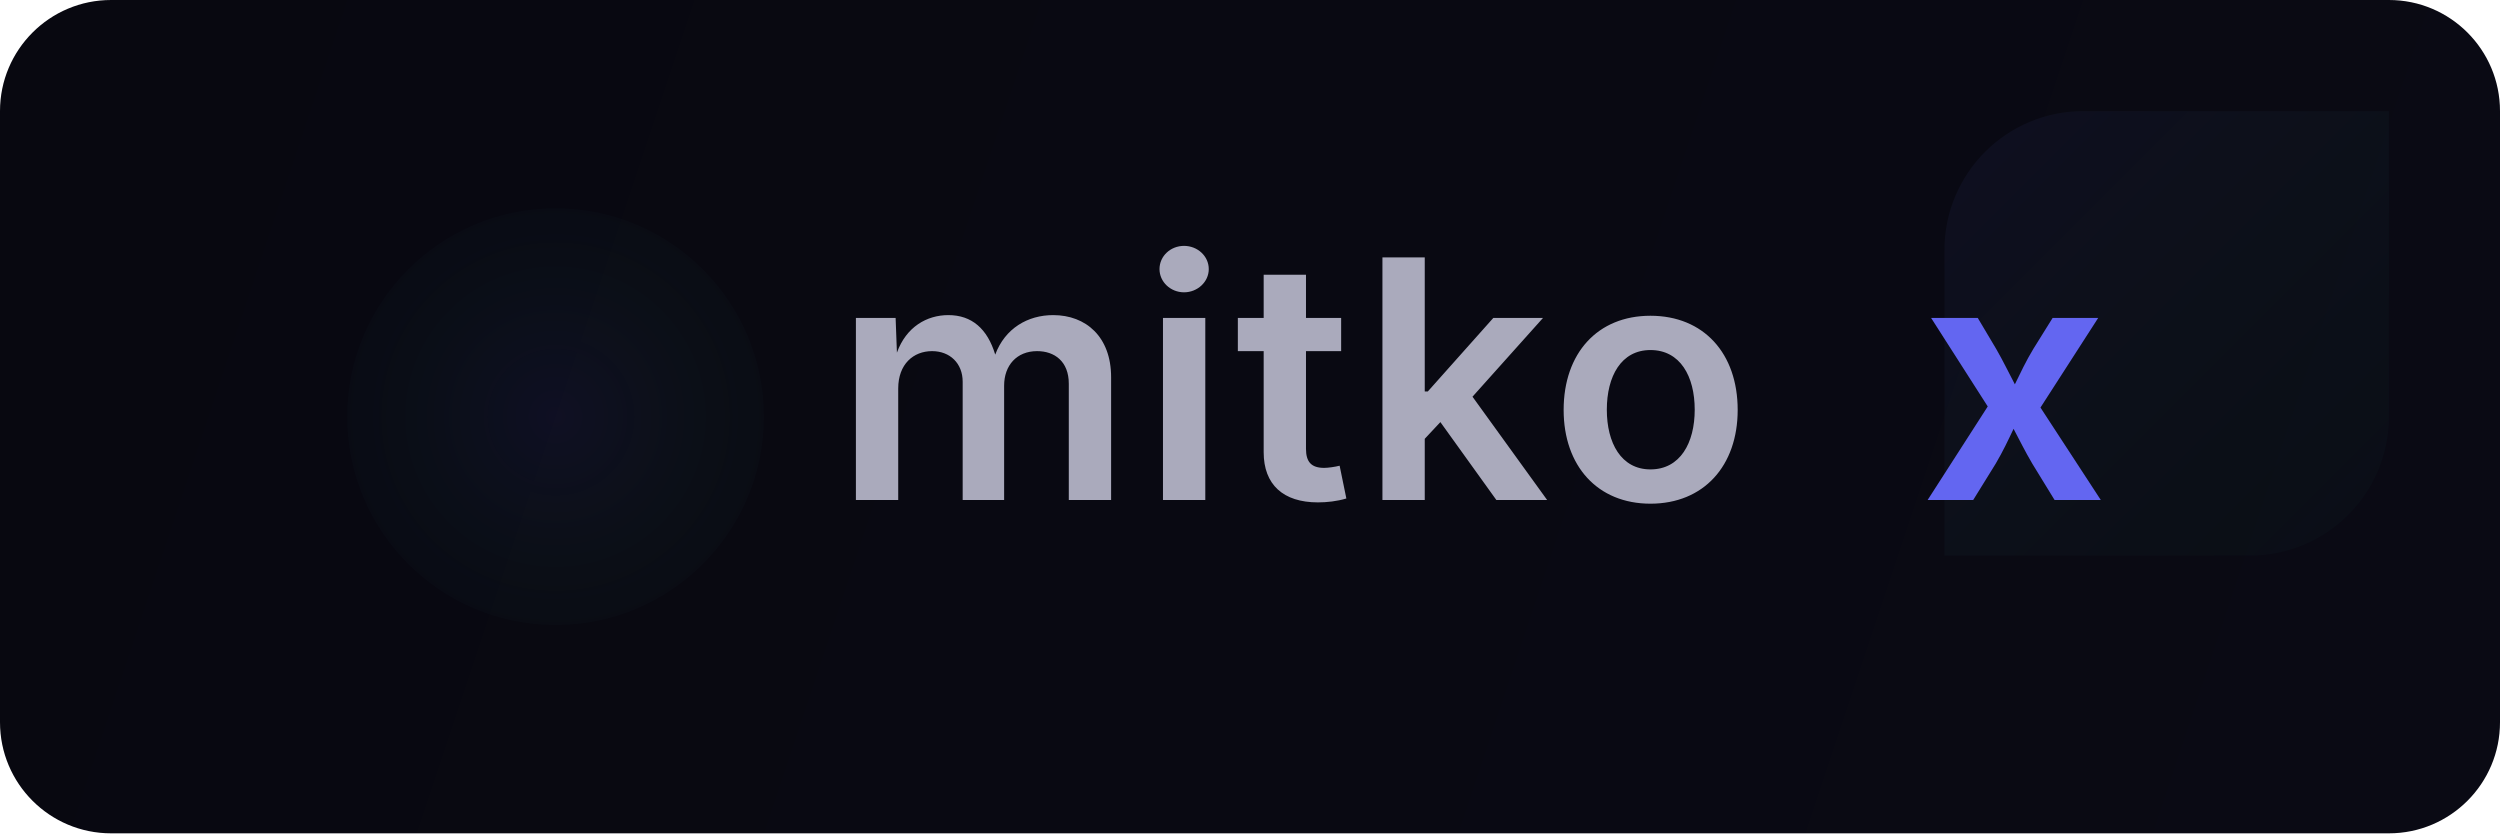
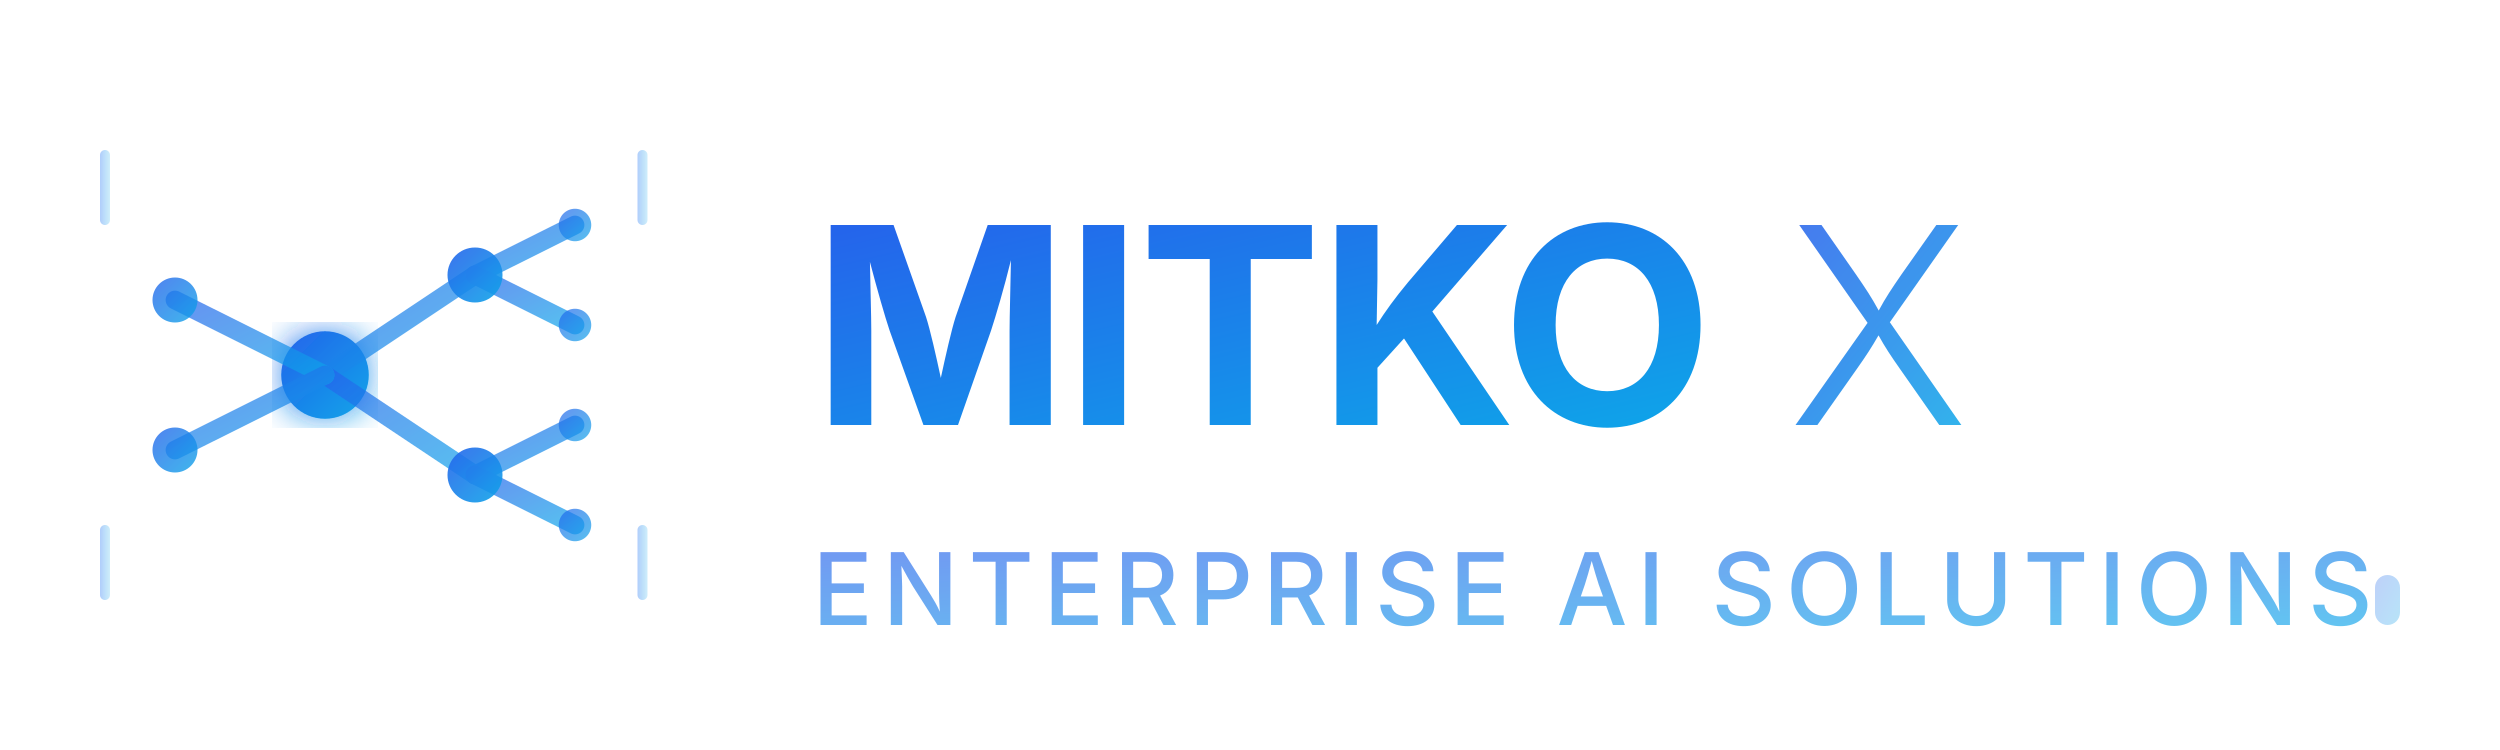
- <svg xmlns="http://www.w3.org/2000/svg" width="180" height="60" viewBox="0 0 180 60" fill="none">
-   <rect width="180" height="60" rx="8" fill="url(#paint0_linear)" />
-   <circle cx="40" cy="30" r="15" fill="url(#paint1_radial)" opacity="0.4" />
-   <path d="M140 18C140 12.477 144.477 8 150 8H172V30C172 35.523 167.523 40 162 40H140V18Z" fill="url(#paint2_linear)" opacity="0.2" />
-   <text x="60" y="36" font-family="Inter, sans-serif" font-weight="600" font-size="24" letter-spacing="0.5">
-     <tspan fill="#AAAABC">mitko</tspan>
-     <tspan fill="#6366F1" dx="6">x</tspan>
-   </text>
+ <svg xmlns="http://www.w3.org/2000/svg" width="200" height="60" viewBox="0 0 200 60">
  <defs>
-     <linearGradient id="paint0_linear" x1="0" y1="0" x2="180" y2="60" gradientUnits="userSpaceOnUse">
-       <stop offset="0" stop-color="#080810" />
-       <stop offset="1" stop-color="#0A0A14" />
+     <linearGradient id="logoGradient" x1="0%" y1="0%" x2="100%" y2="100%">
+       <stop offset="0%" style="stop-color:#2563eb;stop-opacity:1" />
+       <stop offset="100%" style="stop-color:#0ea5e9;stop-opacity:1" />
    </linearGradient>
-     <radialGradient id="paint1_radial" cx="0" cy="0" r="1" gradientUnits="userSpaceOnUse" gradientTransform="translate(40 30) rotate(90) scale(20)">
-       <stop offset="0" stop-color="#6366F1" stop-opacity="0.2" />
-       <stop offset="1" stop-color="#10B981" stop-opacity="0" />
-     </radialGradient>
-     <linearGradient id="paint2_linear" x1="140" y1="8" x2="172" y2="40" gradientUnits="userSpaceOnUse">
-       <stop offset="0" stop-color="#6366F1" stop-opacity="0.3" />
-       <stop offset="1" stop-color="#10B981" stop-opacity="0.1" />
+     <linearGradient id="accentGradient" x1="0%" y1="0%" x2="100%" y2="0%">
+       <stop offset="0%" style="stop-color:#3b82f6;stop-opacity:0.8" />
+       <stop offset="100%" style="stop-color:#0ea5e9;stop-opacity:0.4" />
    </linearGradient>
+     <filter id="glow">
+       <feGaussianBlur stdDeviation="1.5" result="coloredBlur" />
+       <feMerge>
+         <feMergeNode in="coloredBlur" />
+         <feMergeNode in="SourceGraphic" />
+       </feMerge>
+     </filter>
  </defs>
+   <g transform="translate(8, 12)">
+     <circle cx="18" cy="18" r="3.5" fill="url(#logoGradient)" filter="url(#glow)" />
+     <g stroke="url(#logoGradient)" stroke-width="1.5" fill="none" opacity="0.7">
+       <line x1="18" y1="18" x2="30" y2="10" stroke-linecap="round" />
+       <line x1="18" y1="18" x2="30" y2="26" stroke-linecap="round" />
+       <line x1="18" y1="18" x2="6" y2="12" stroke-linecap="round" />
+       <line x1="18" y1="18" x2="6" y2="24" stroke-linecap="round" />
+       <line x1="30" y1="10" x2="38" y2="6" stroke-linecap="round" />
+       <line x1="30" y1="10" x2="38" y2="14" stroke-linecap="round" />
+       <line x1="30" y1="26" x2="38" y2="22" stroke-linecap="round" />
+       <line x1="30" y1="26" x2="38" y2="30" stroke-linecap="round" />
+     </g>
+     <circle cx="30" cy="10" r="2.2" fill="url(#logoGradient)" opacity="0.9" />
+     <circle cx="30" cy="26" r="2.2" fill="url(#logoGradient)" opacity="0.9" />
+     <circle cx="6" cy="12" r="1.8" fill="url(#logoGradient)" opacity="0.8" />
+     <circle cx="6" cy="24" r="1.8" fill="url(#logoGradient)" opacity="0.8" />
+     <circle cx="38" cy="6" r="1.3" fill="url(#logoGradient)" opacity="0.7" />
+     <circle cx="38" cy="14" r="1.3" fill="url(#logoGradient)" opacity="0.7" />
+     <circle cx="38" cy="22" r="1.3" fill="url(#logoGradient)" opacity="0.7" />
+     <circle cx="38" cy="30" r="1.3" fill="url(#logoGradient)" opacity="0.7" />
+     <rect x="0" y="0" width="0.8" height="6" fill="url(#accentGradient)" opacity="0.5" rx="0.4" />
+     <rect x="0" y="30" width="0.8" height="6" fill="url(#accentGradient)" opacity="0.5" rx="0.4" />
+     <rect x="43" y="0" width="0.8" height="6" fill="url(#accentGradient)" opacity="0.5" rx="0.4" />
+     <rect x="43" y="30" width="0.8" height="6" fill="url(#accentGradient)" opacity="0.5" rx="0.4" />
+   </g>
+   <g transform="translate(65, 12)">
+     <text x="0" y="22" font-family="Inter, Arial, sans-serif" font-size="22" font-weight="700" fill="url(#logoGradient)" letter-spacing="-0.3px">
+       MITKO
+     </text>
+     <text x="78" y="22" font-family="Inter, Arial, sans-serif" font-size="22" font-weight="300" fill="url(#logoGradient)" opacity="0.85">
+       X
+     </text>
+     <text x="0" y="38" font-family="Inter, Arial, sans-serif" font-size="8" font-weight="500" fill="url(#logoGradient)" opacity="0.65" letter-spacing="0.8px">
+       ENTERPRISE AI SOLUTIONS
+     </text>
+   </g>
+   <line x1="65" y1="48" x2="190" y2="48" stroke="url(#accentGradient)" stroke-width="0.8" opacity="0.4" stroke-linecap="round" />
+   <rect x="190" y="46" width="2" height="4" fill="url(#logoGradient)" opacity="0.3" rx="1" />
</svg>
